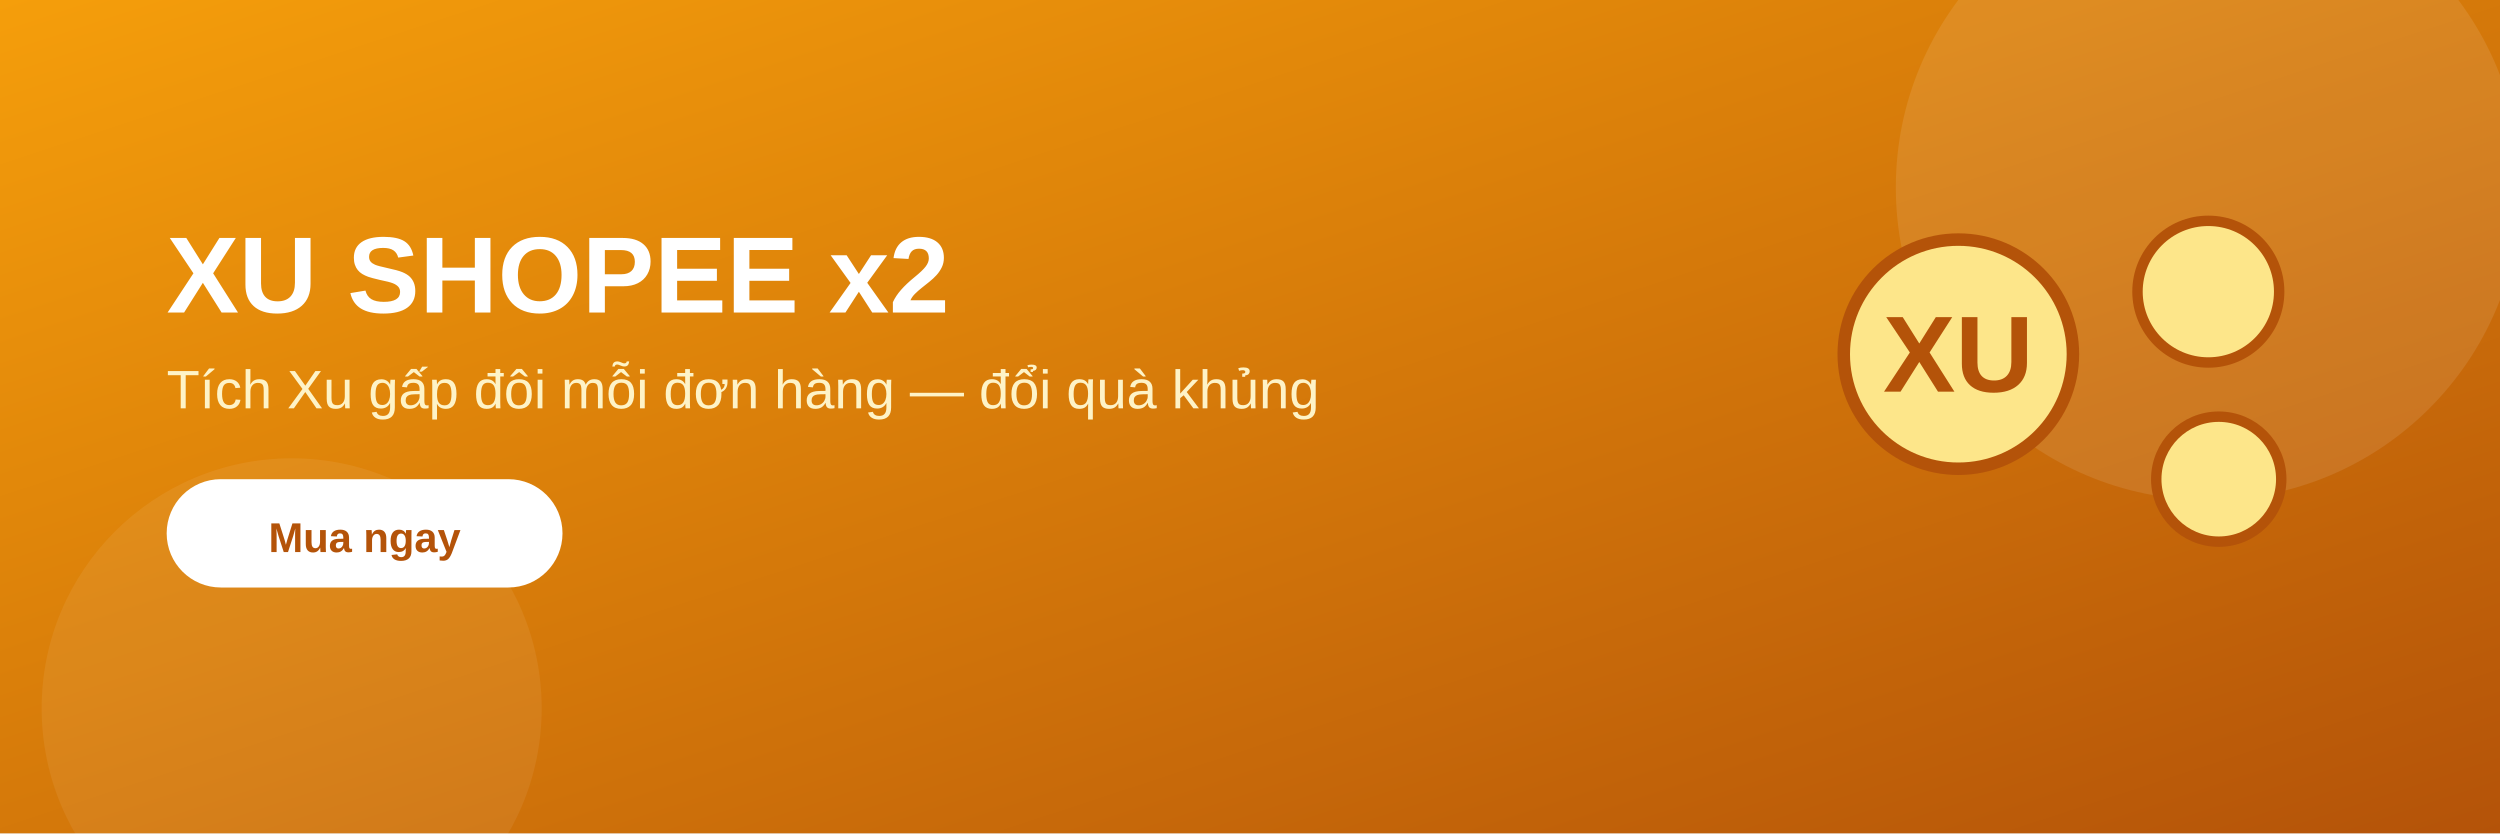
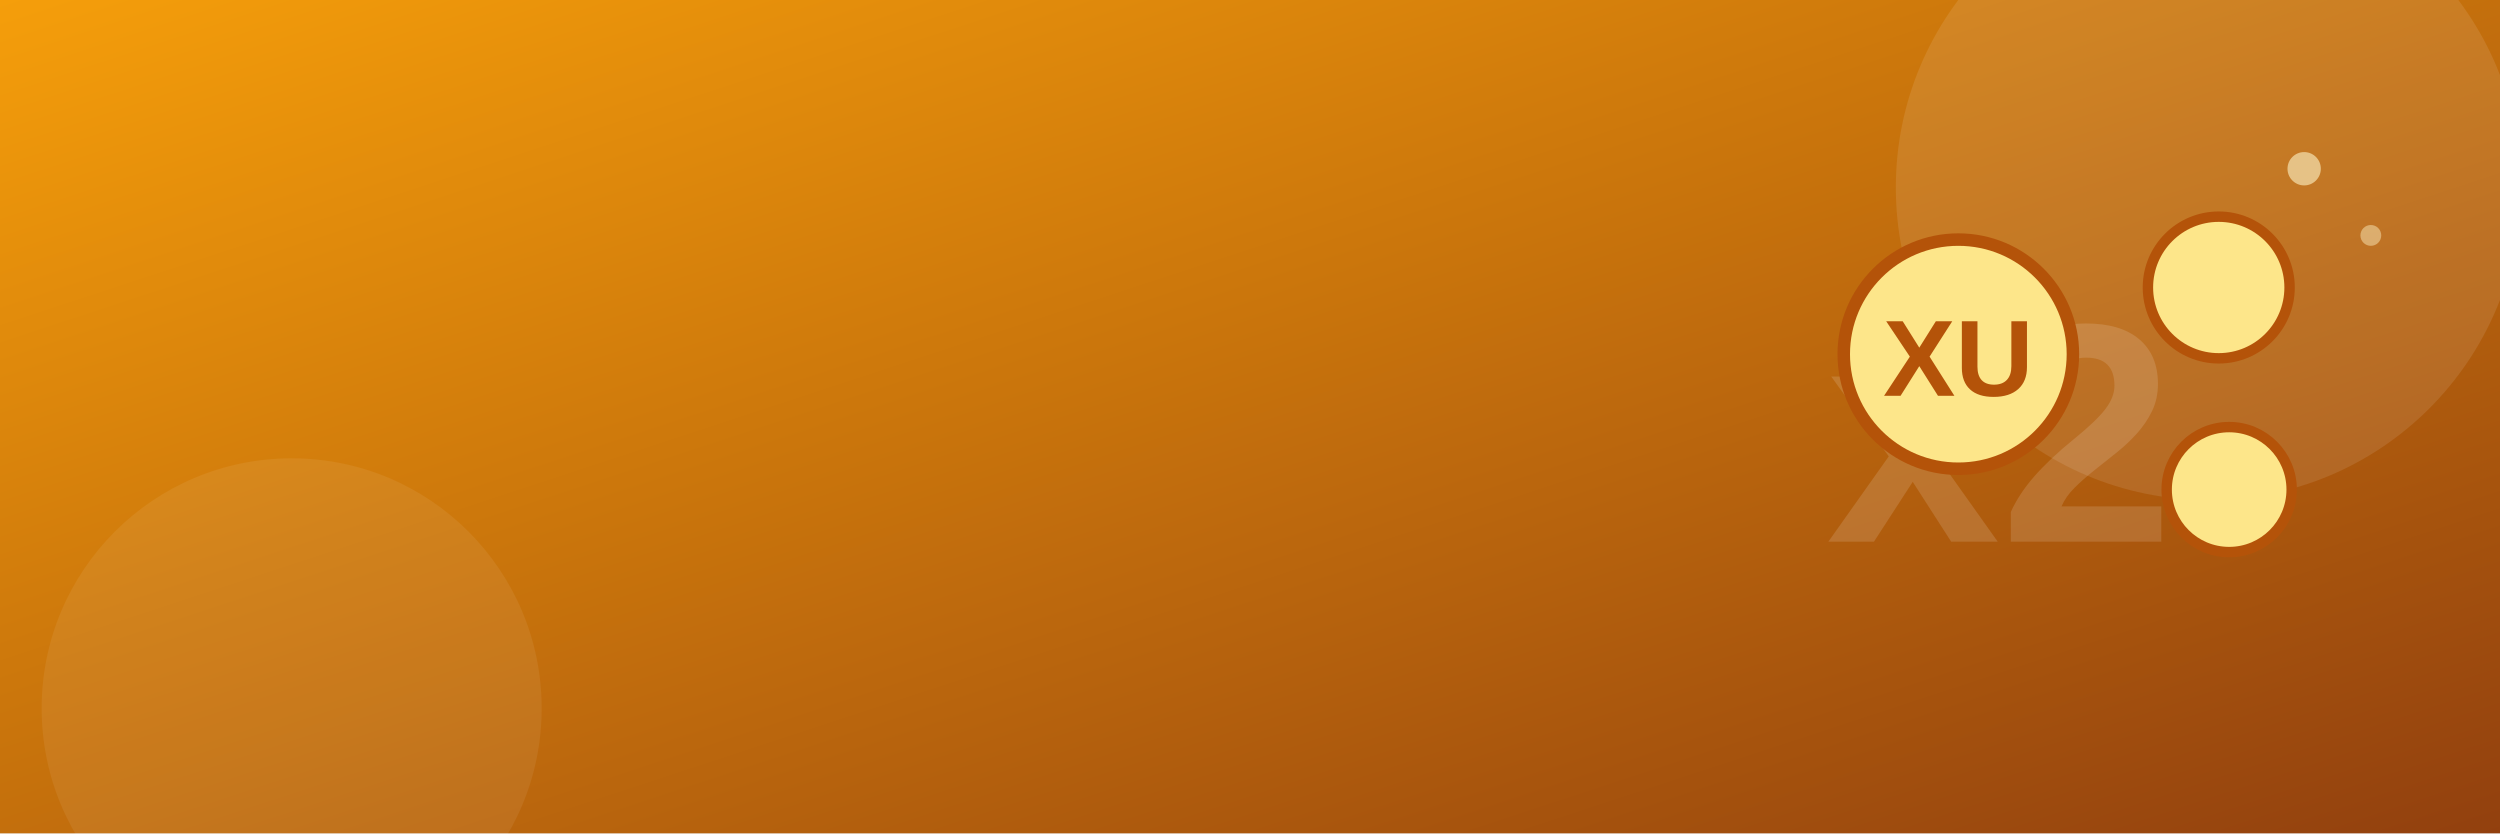
<svg xmlns="http://www.w3.org/2000/svg" width="1200" height="400" viewBox="0 0 1200 400">
  <defs>
-     <linearGradient id="bg" x1="0" y1="0" x2="1" y2="1">
-       <stop offset="0" stop-color="#f59e0b" />
-       <stop offset="1" stop-color="#b45309" />
+     <linearGradient id="coinBg" x1="0" y1="0" x2="1" y2="1">
+       <stop offset="0" stop-color="#F59E0B" />
+       <stop offset="1" stop-color="#92400E" />
    </linearGradient>
  </defs>
-   <rect width="1200" height="400" fill="url(#bg)" />
+   <rect width="1200" height="400" fill="url(#coinBg)" />
  <circle cx="1060" cy="90" r="150" fill="#ffffff" opacity="0.1" />
  <circle cx="140" cy="340" r="120" fill="#ffffff" opacity="0.07" />
+   <text x="960" y="260" font-family="Arial, sans-serif" font-size="150" font-weight="800" fill="#ffffff" opacity="0.14" text-anchor="middle">x2</text>
  <g transform="translate(880,110)">
-     <circle cx="60" cy="60" r="55" fill="#fde68a" />
-     <circle cx="60" cy="60" r="55" fill="none" stroke="#b45309" stroke-width="6" />
-     <text x="60" y="78" font-family="Arial, sans-serif" font-size="52" font-weight="800" fill="#b45309" text-anchor="middle">XU</text>
-     <circle cx="180" cy="30" r="34" fill="#fde68a" />
-     <circle cx="180" cy="30" r="34" fill="none" stroke="#b45309" stroke-width="5" />
-     <circle cx="185" cy="120" r="30" fill="#fde68a" />
-     <circle cx="185" cy="120" r="30" fill="none" stroke="#b45309" stroke-width="5" />
+     <circle cx="60" cy="60" r="55" fill="#FDE68A" />
+     <circle cx="60" cy="60" r="55" fill="none" stroke="#B45309" stroke-width="6" />
+     <text x="60" y="80" font-family="Arial, sans-serif" font-size="52" font-weight="800" fill="#B45309" text-anchor="middle">XU</text>
+     <circle cx="185" cy="28" r="34" fill="#FDE68A" />
+     <circle cx="185" cy="28" r="34" fill="none" stroke="#B45309" stroke-width="5" />
+     <circle cx="190" cy="125" r="30" fill="#FDE68A" />
+     <circle cx="190" cy="125" r="30" fill="none" stroke="#B45309" stroke-width="5" />
  </g>
-   <text x="80" y="150" font-family="Arial, sans-serif" font-size="52" font-weight="800" fill="#ffffff">XU SHOPEE x2</text>
-   <text x="80" y="196" font-family="Arial, sans-serif" font-size="26" fill="#fef3c7">Tích Xu gấp đôi mỗi đơn hàng — đổi quà khủng</text>
-   <rect x="80" y="230" width="190" height="52" rx="26" fill="#ffffff" />
-   <text x="175" y="265" font-family="Arial, sans-serif" font-size="20" font-weight="700" fill="#b45309" text-anchor="middle">Mua ngay</text>
+   <g transform="translate(1090,65)">
+     <circle cx="16" cy="16" r="8" fill="#FEF3C7" opacity="0.6" />
+     <circle cx="48" cy="48" r="5" fill="#FEF3C7" opacity="0.45" />
+   </g>
</svg>
